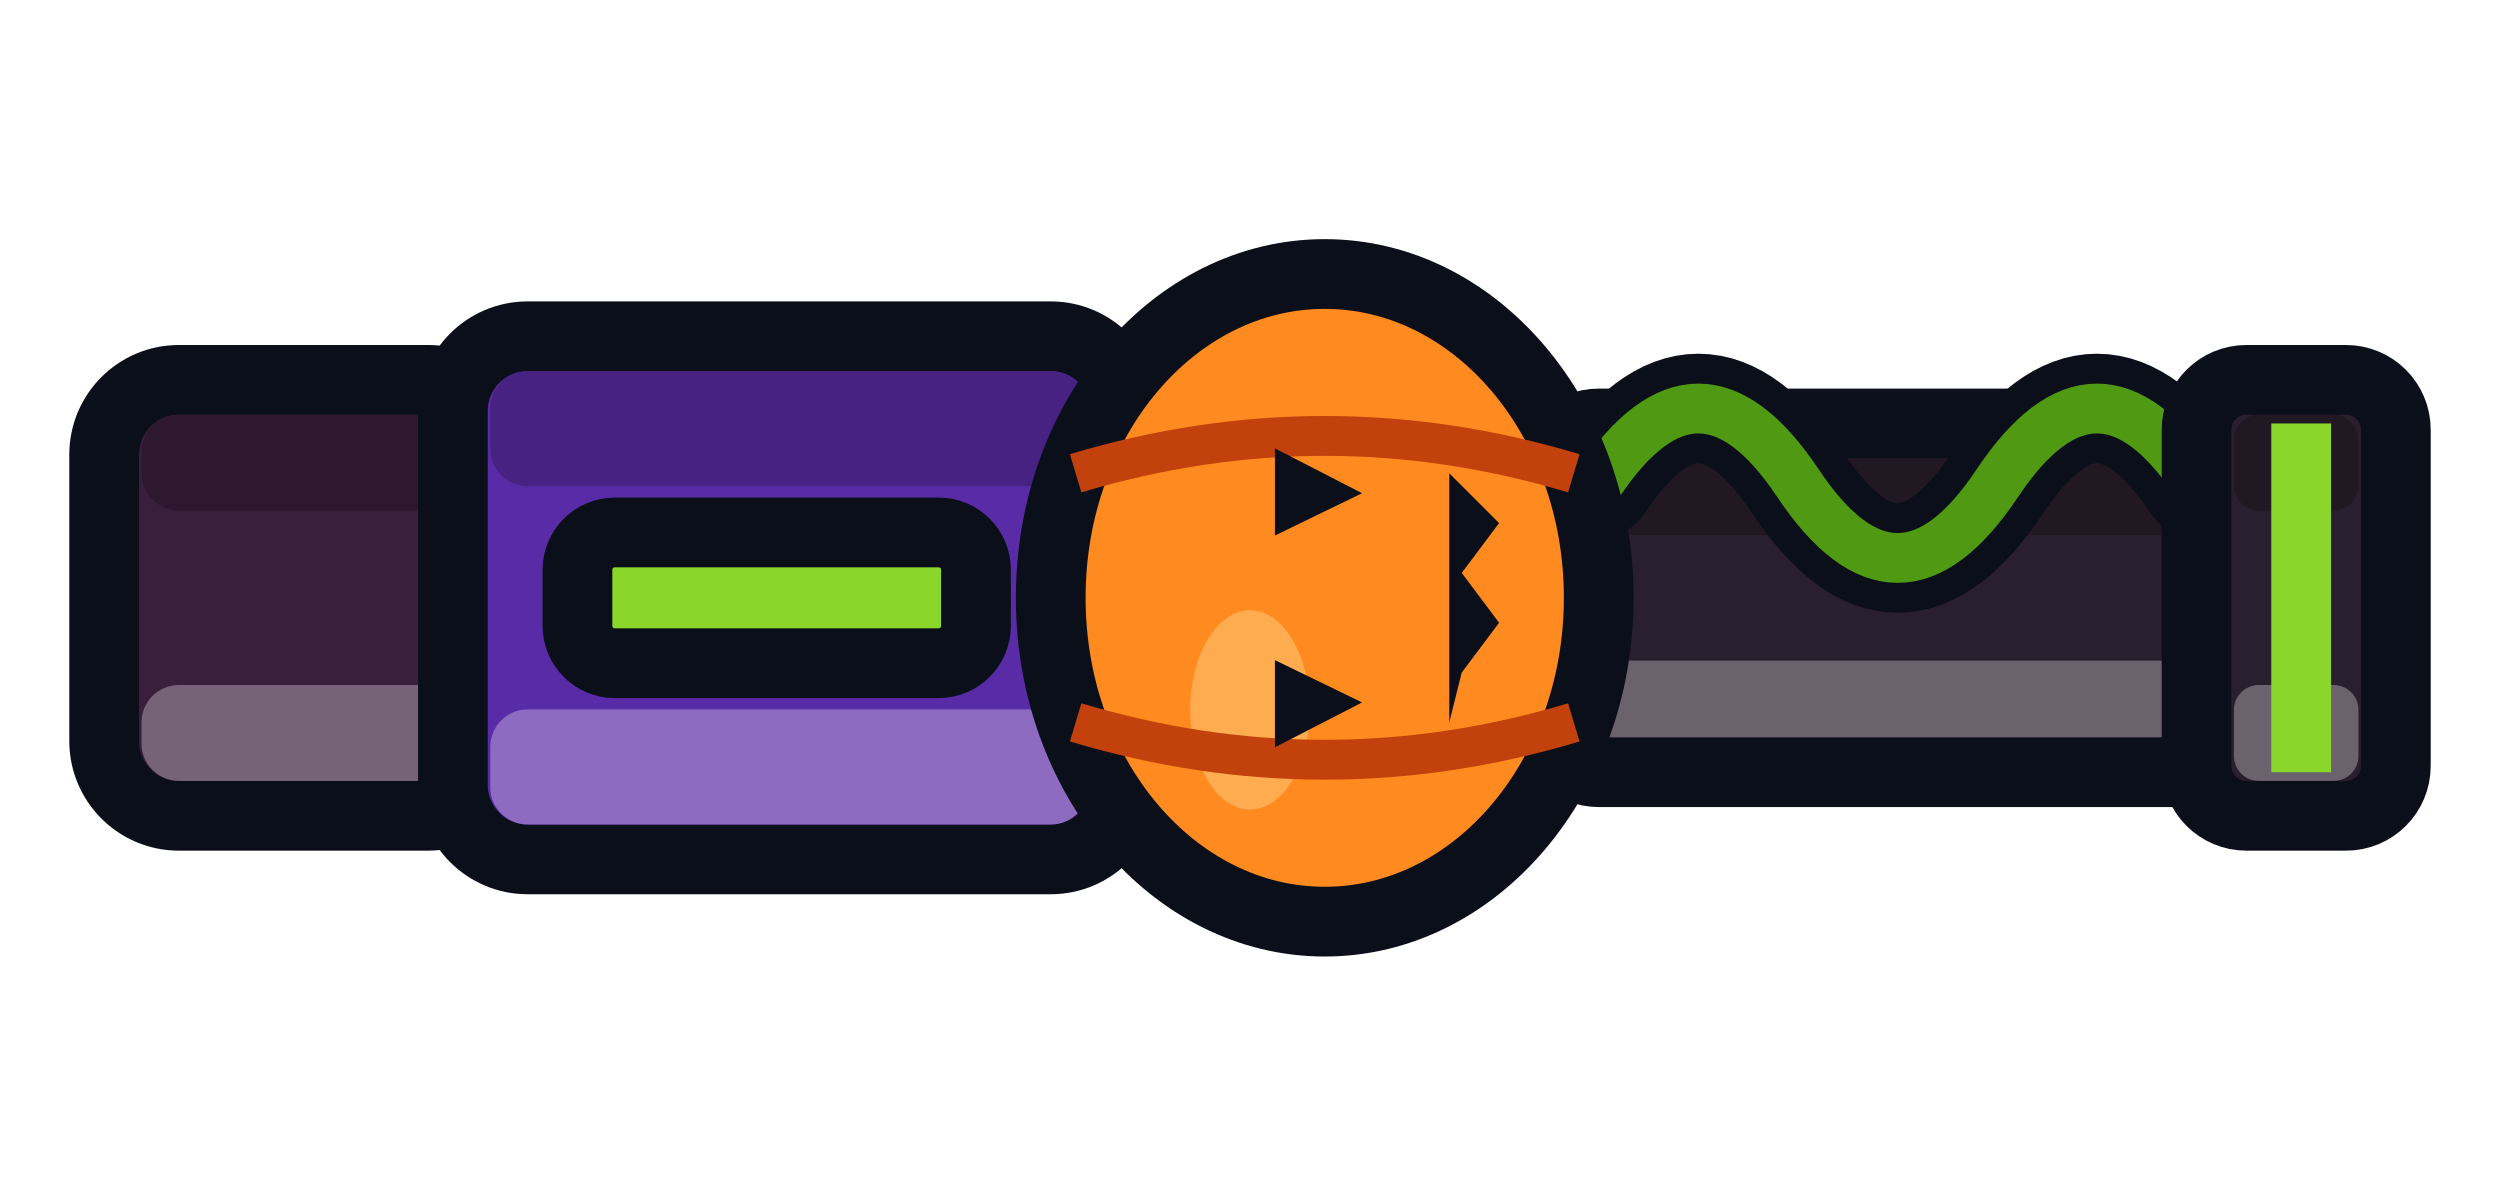
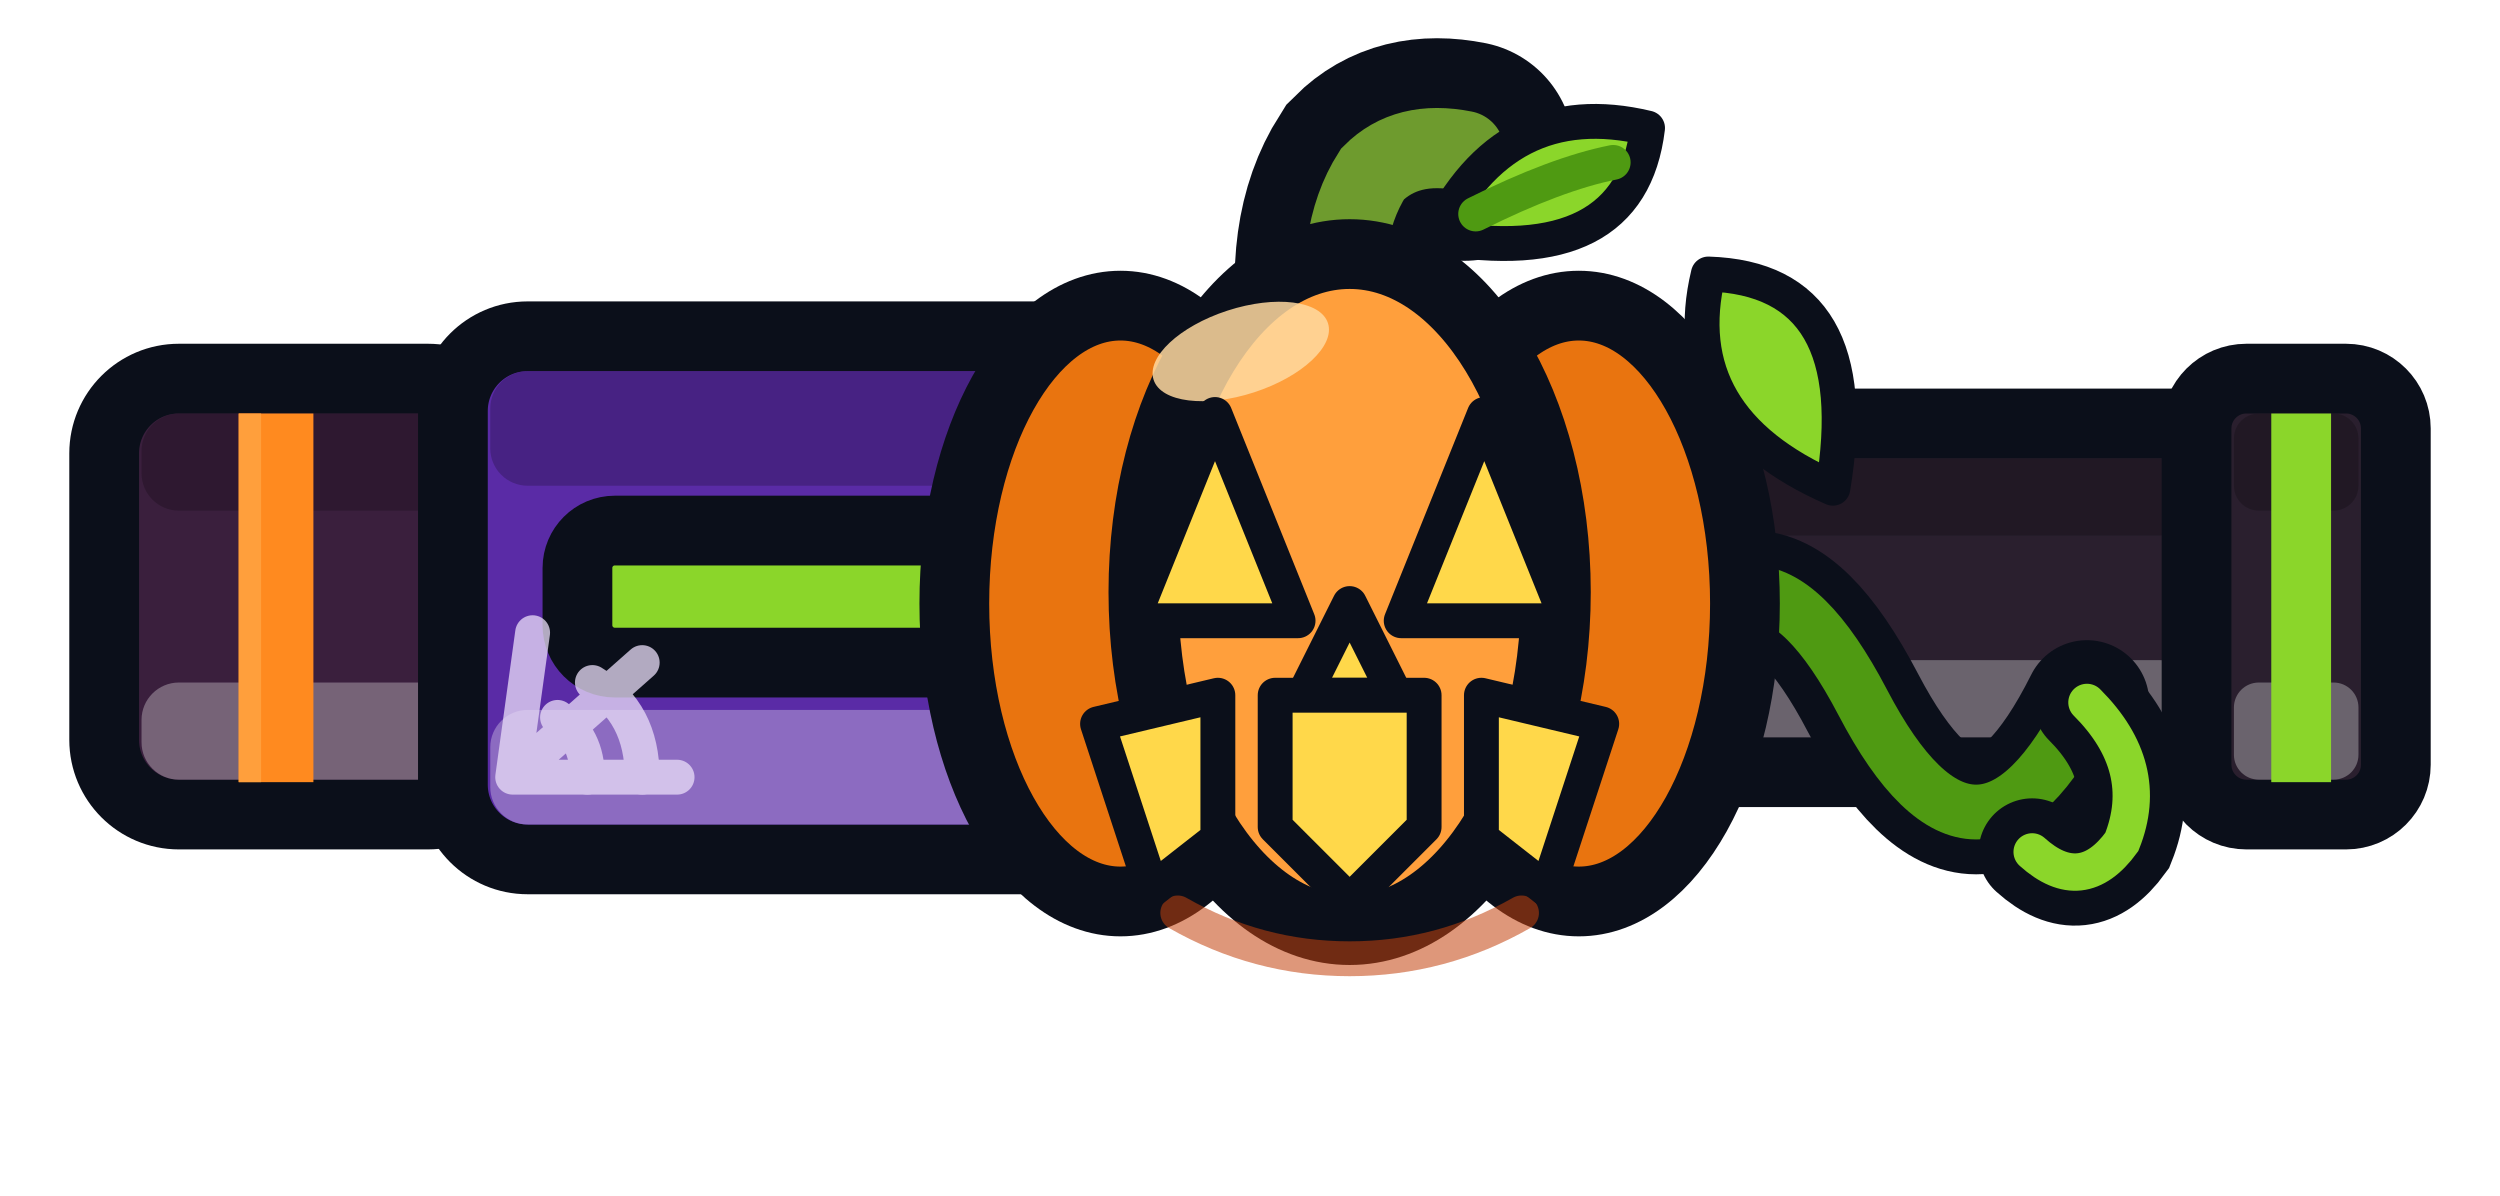
<svg xmlns="http://www.w3.org/2000/svg" viewBox="4 -24 100 48" width="115" height="55" role="img" aria-label="Shotgun Dovleac">
  <g transform="rotate(-90)">
-     <rect x="-8.75" y="8" width="17.5" height="16" rx="3" fill="#3A1F3D" stroke="#0B0F1A" stroke-width="2.8" stroke-linejoin="round" />
-     <rect x="-7.35" y="9.5" width="3.85" height="13" rx="1.5" fill="#89798b" opacity=".75" />
-     <rect x="3.5" y="9.5" width="3.85" height="13" rx="1.5" fill="#261428" opacity=".6" />
+     <rect x="-8.7" y="8" width="17.5" height="16" rx="3" fill="#3A1F3D" stroke="#0B0F1A" stroke-width="2.8" stroke-linejoin="round" />
+     <rect x="-7.3" y="9.5" width="3.9" height="13" rx="1.5" fill="#89798b" opacity=".75" />
+     <rect x="3.5" y="9.5" width="3.9" height="13" rx="1.5" fill="#261428" opacity=".6" />
+     <rect x="-7.4" y="13.4" width="14.8" height="3" fill="#FF8A1F" />
+     <rect x="-7.4" y="13.4" width="14.8" height=".9" fill="#FF9F3C" />
    <rect x="-10.5" y="22" width="21" height="27" rx="3" fill="#5A2BA6" stroke="#0B0F1A" stroke-width="2.8" stroke-linejoin="round" />
-     <rect x="-9.1" y="23.5" width="4.62" height="24" rx="1.5" fill="#9c80ca" opacity=".75" />
-     <rect x="4.48" y="23.5" width="4.62" height="24" rx="1.5" fill="#3b1c6c" opacity=".6" />
-     <rect x="-2.625" y="27" width="5.25" height="16" rx="1.5" fill="#8BD62A" stroke="#0B0F1A" stroke-width="2.8" stroke-linejoin="round" />
+     <rect x="-9.1" y="23.5" width="4.6" height="24" rx="1.5" fill="#9c80ca" opacity=".75" />
+     <rect x="4.5" y="23.5" width="4.6" height="24" rx="1.5" fill="#3b1c6c" opacity=".6" />
+     <rect x="-2.6" y="27" width="5.3" height="16" rx="1.5" fill="#8BD62A" stroke="#0B0F1A" stroke-width="2.8" stroke-linejoin="round" />
+     <g fill="none" stroke="#E9DDF8" stroke-width=".9" stroke-linecap="round" opacity=".75">
+       <path d="M-7.2 24.4 L-2.6 29.6 M-7.2 24.4 L-7.2 31 M-7.2 24.4 L-1.4 25.2" stroke-width="1.4" />
+       <path d="M-7.2 27.4 Q-5.6 27.4 -4.8 26.2 M-7.2 29.6 Q-4.6 29.6 -3.4 27.6" stroke-width="1.4" />
+     </g>
    <rect x="-7" y="66" width="14" height="27" rx="2" fill="#2A1F2E" stroke="#0B0F1A" stroke-width="2.8" stroke-linejoin="round" />
-     <rect x="-5.6" y="67.5" width="3.08" height="24" rx="1" fill="#7f7982" opacity=".75" />
-     <rect x="2.52" y="67.5" width="3.08" height="24" rx="1" fill="#1b141e" opacity=".6" />
-     <path d="M4.6 68 q6 4 0 8 q-6 4 0 8 q6 4 0 8" fill="none" stroke="#0B0F1A" stroke-width="4.4" stroke-linecap="round" />
-     <path d="M4.6 68 q6 4 0 8 q-6 4 0 8 q6 4 0 8" fill="none" stroke="#4F9A12" stroke-width="2" stroke-linecap="round" />
-     <ellipse cx="0" cy="57" rx="13" ry="11" fill="#FF8A1F" stroke="#0B0F1A" stroke-width="2.8" />
-     <ellipse cx="-4.5" cy="54" rx="4" ry="2.4" fill="#FFB45E" opacity=".8" />
-     <g fill="none" stroke="#C2410C" stroke-width="1.6">
-       <path d="M-5 47 q-3 10 0 20" />
-       <path d="M5 47 q3 10 0 20" />
+     <rect x="-5.6" y="67.5" width="3.1" height="24" rx="1" fill="#7f7982" opacity=".75" />
+     <rect x="2.5" y="67.5" width="3.1" height="24" rx="1" fill="#1b141e" opacity=".6" />
+     <path d="M-4.2 70 q8.8 4 0 8.6 q-8.8 4.6 0 9" fill="none" stroke="#0B0F1A" stroke-width="5" stroke-linecap="round" />
+     <path d="M-4.2 70 q8.8 4 0 8.6 q-8.8 4.6 0 9" fill="none" stroke="#4F9A12" stroke-width="2.2" stroke-linecap="round" />
+     <path d="M-4.2 87.6 q-2.6 2.6 -5.6 1.4 q-2.2 -1.6 -.4 -3.6" fill="none" stroke="#0B0F1A" stroke-width="4.3" stroke-linecap="round" />
+     <path d="M-4.2 87.6 q-2.6 2.6 -5.6 1.4 q-2.2 -1.6 -.4 -3.6" fill="none" stroke="#8BD62A" stroke-width="1.5" stroke-linecap="round" />
+     <path d="M4.4 77.4 q2.8 -6.4 8.6 -5 q-.2 6.4 -8.6 5z" fill="#8BD62A" stroke="#0B0F1A" stroke-width="1.4" stroke-linejoin="round" />
+     <rect x="-8.7" y="92" width="17.5" height="8" rx="2" fill="#2A1F2E" stroke="#0B0F1A" stroke-width="2.8" stroke-linejoin="round" />
+     <rect x="-7.3" y="93.5" width="3.9" height="5" rx="1" fill="#7f7982" opacity=".75" />
+     <rect x="3.5" y="93.5" width="3.9" height="5" rx="1" fill="#1b141e" opacity=".6" />
+     <rect x="-7.4" y="95" width="14.8" height="2.4" fill="#8BD62A" />
+     <g transform="translate(0 58) rotate(90) scale(1.15) translate(0 -58)">
+       <path d="M0 49 Q-.6 45.4 .8 43.2 Q2 42 4 42.4" fill="none" stroke="#0B0F1A" stroke-width="7.67" stroke-linecap="round" />
+       <path d="M0 49 Q-.6 45.4 .8 43.2 Q2 42 4 42.4" fill="none" stroke="#6E9B2E" stroke-width="2.8" stroke-linecap="round" />
+       <ellipse cx="-8" cy="58.2" rx="5.8" ry="10.4" fill="#E9740F" stroke="#0B0F1A" stroke-width="2.435" />
+       <ellipse cx="8" cy="58.2" rx="5.8" ry="10.4" fill="#E9740F" stroke="#0B0F1A" stroke-width="2.435" />
+       <ellipse cx="0" cy="57.8" rx="7.2" ry="11.8" fill="#FF9F3C" stroke="#0B0F1A" stroke-width="2.435" />
+       <g fill="none" stroke="#C2410C" stroke-width="1.1" stroke-linecap="round" opacity=".55">
+         <path d="M-6 69 q2.8 1.6 6 1.6 q3.2 0 6 -1.6" stroke-width="1.217" />
+       </g>
+       <ellipse cx="-3.8" cy="49.4" rx="3.2" ry="1.5" fill="#FFD9A0" opacity=".85" transform="rotate(-18 -3.8 49.4)" />
+       <polygon points="-7.6,58.8 -1.8,58.8 -4.7,51.6" fill="#FFD84A" stroke="#0B0F1A" stroke-width="1.217" stroke-linejoin="round" />
+       <polygon points="1.8,58.8 7.6,58.8 4.7,51.6" fill="#FFD84A" stroke="#0B0F1A" stroke-width="1.217" stroke-linejoin="round" />
+       <polygon points="-1.6,61.4 1.6,61.4 0,58.2" fill="#FFD84A" stroke="#0B0F1A" stroke-width="1.217" stroke-linejoin="round" />
+       <polygon points="-8.8,62.4 -4.6,61.4 -4.6,66.4 -6.9,68.2" fill="#FFD84A" stroke="#0B0F1A" stroke-width="1.217" stroke-linejoin="round" />
+       <polygon points="-2.6,61.4 2.6,61.4 2.6,66 0,68.6 -2.6,66" fill="#FFD84A" stroke="#0B0F1A" stroke-width="1.217" stroke-linejoin="round" />
+       <polygon points="8.8,62.4 4.6,61.4 4.6,66.4 6.9,68.2" fill="#FFD84A" stroke="#0B0F1A" stroke-width="1.217" stroke-linejoin="round" />
+       <path d="M3 45.4 q2.4 -5 7.4 -3.8 q-.6 5 -7.4 3.8z" fill="#8BD62A" stroke="#0B0F1A" stroke-width="1.217" stroke-linejoin="round" />
+       <path d="M4.4 44.6 q2.8 -1.4 4.8 -1.8" fill="none" stroke="#4F9A12" stroke-width="1.217" stroke-linecap="round" />
    </g>
-     <g fill="#0B0F1A">
-       <polygon points="-6,55 -2.5,55 -4.2,58.5" />
-       <polygon points="2.5,55 6,55 4.2,58.5" />
-       <path d="M-5 62 h10 l-2 2 l-2 -1.5 l-2 1.5 l-2 -1.5 z" />
-     </g>
-     <rect x="-8.75" y="92" width="17.5" height="8" rx="2" fill="#2A1F2E" stroke="#0B0F1A" stroke-width="2.8" stroke-linejoin="round" />
-     <rect x="-7.35" y="93.5" width="3.85" height="5" rx="1" fill="#7f7982" opacity=".75" />
-     <rect x="3.5" y="93.5" width="3.85" height="5" rx="1" fill="#1b141e" opacity=".6" />
-     <rect x="-7" y="95" width="14" height="2.4" fill="#8BD62A" />
  </g>
</svg>
